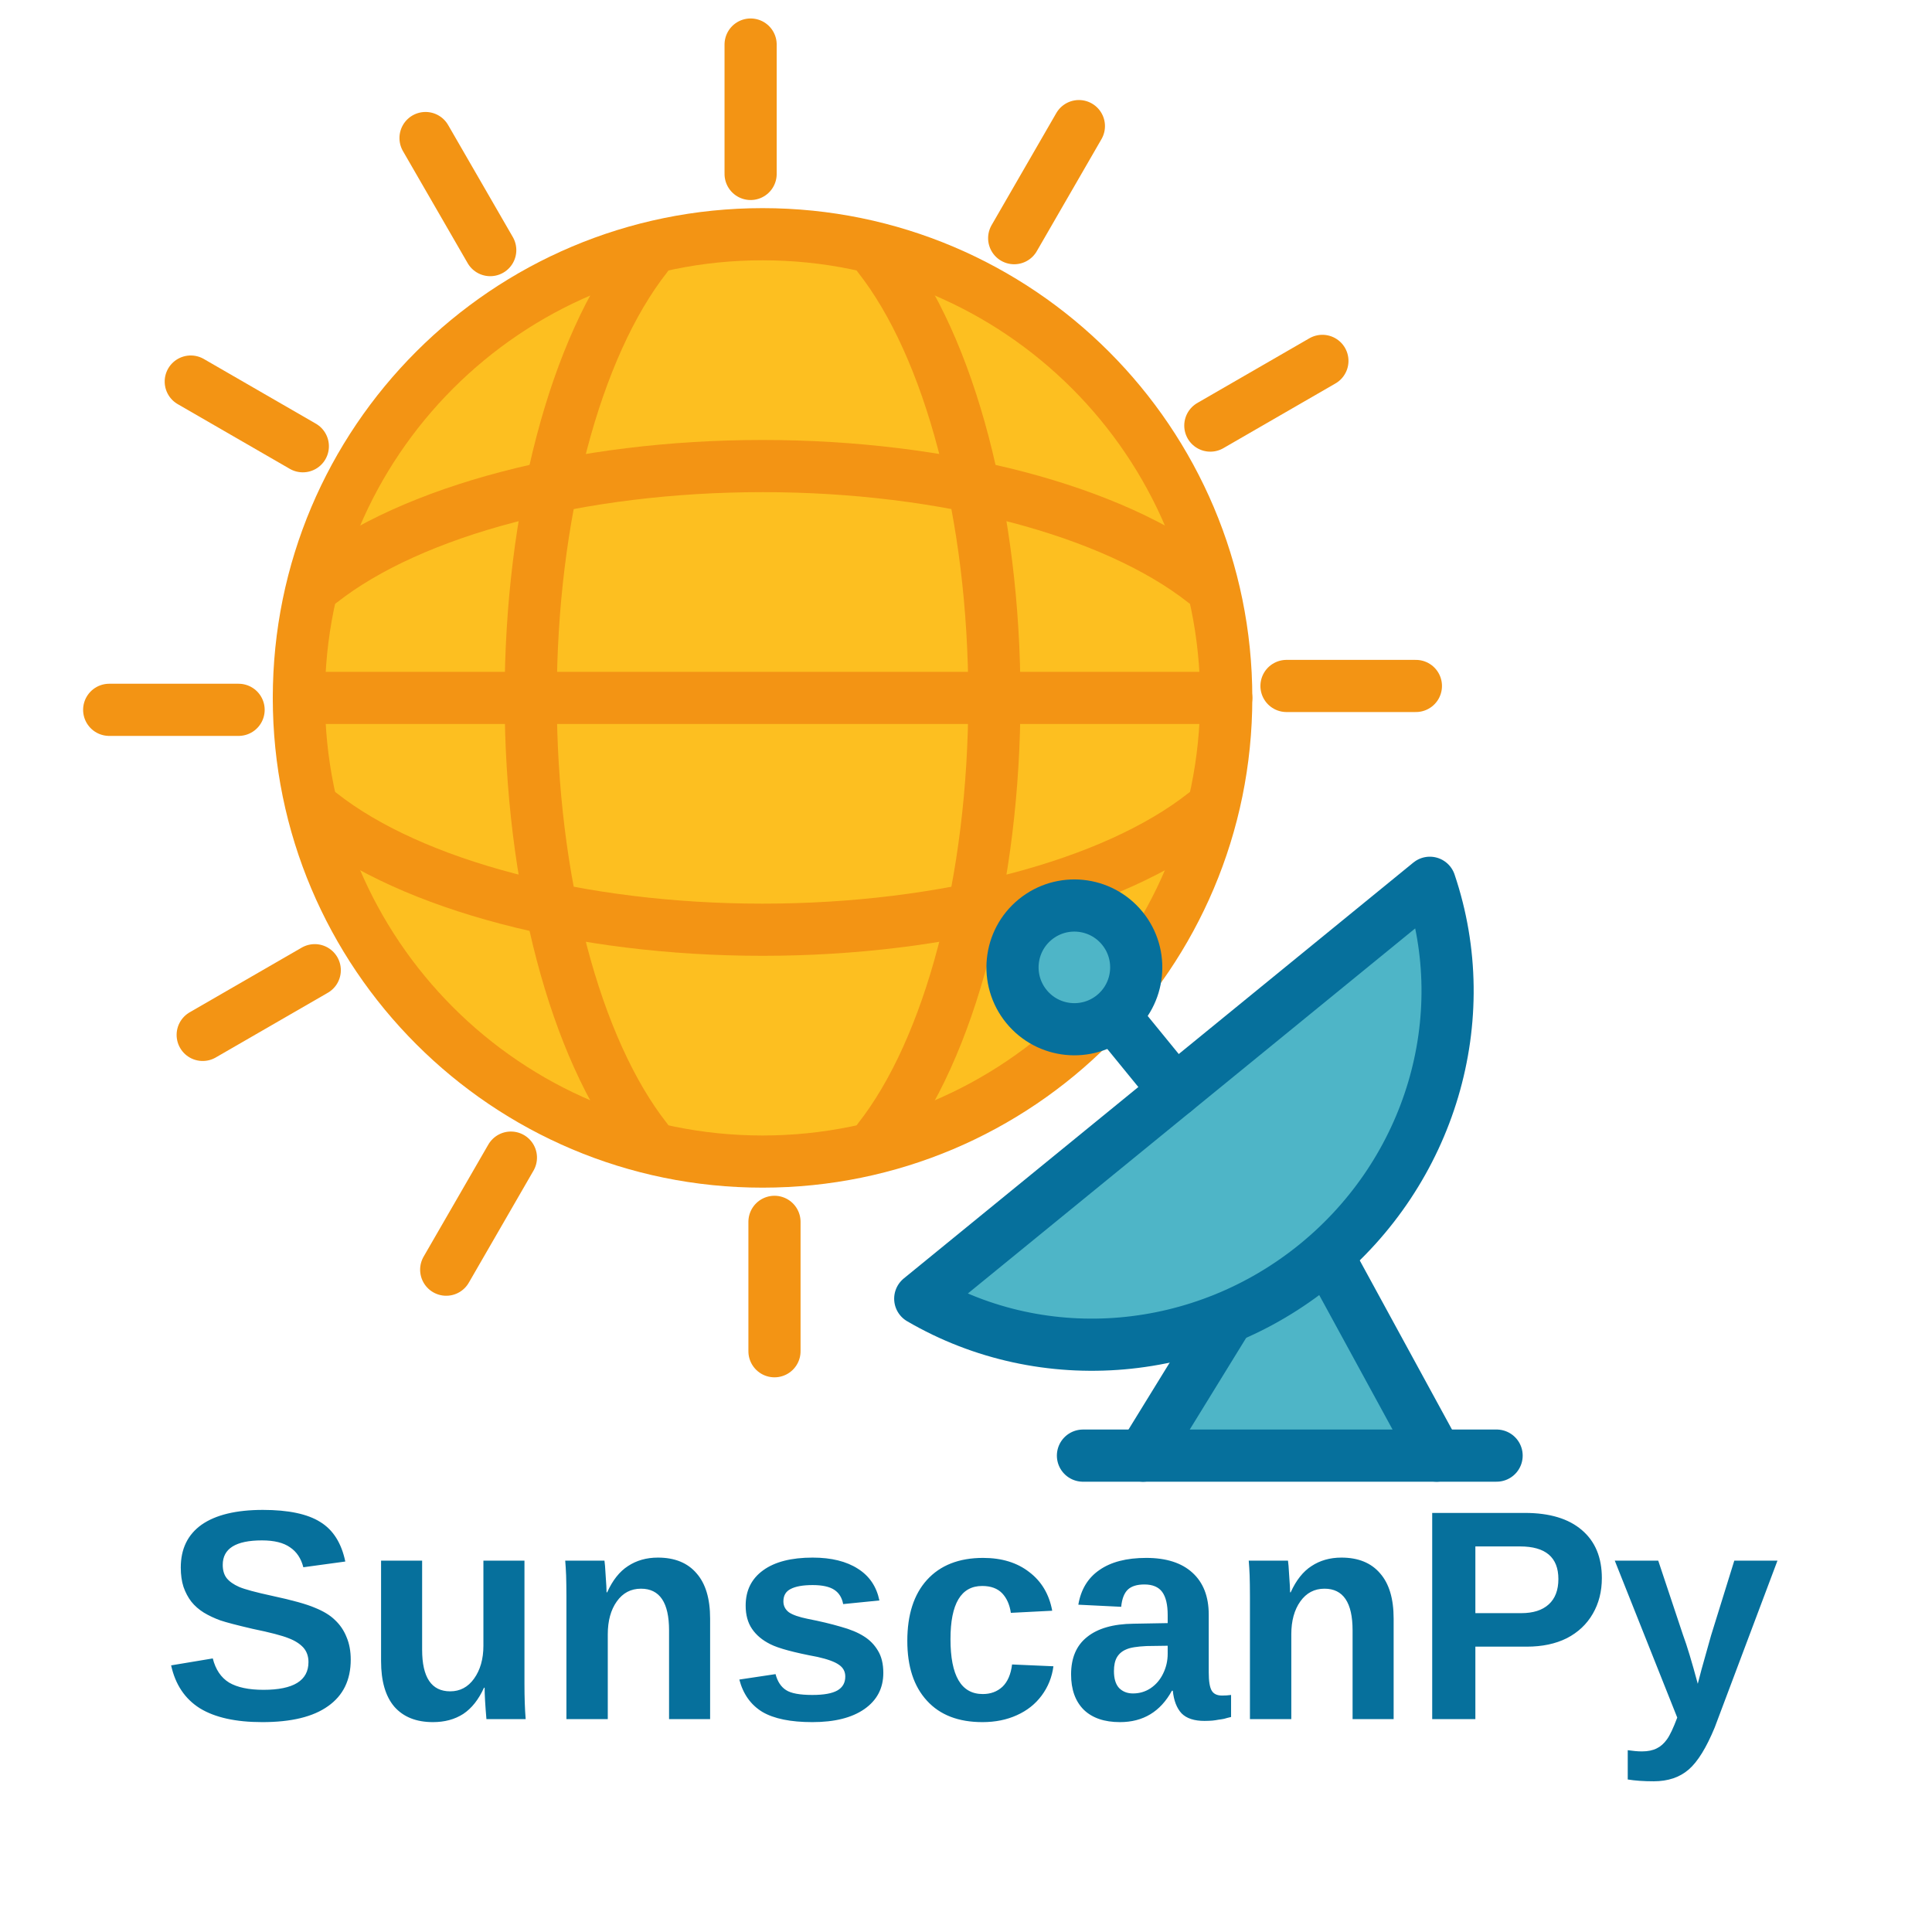
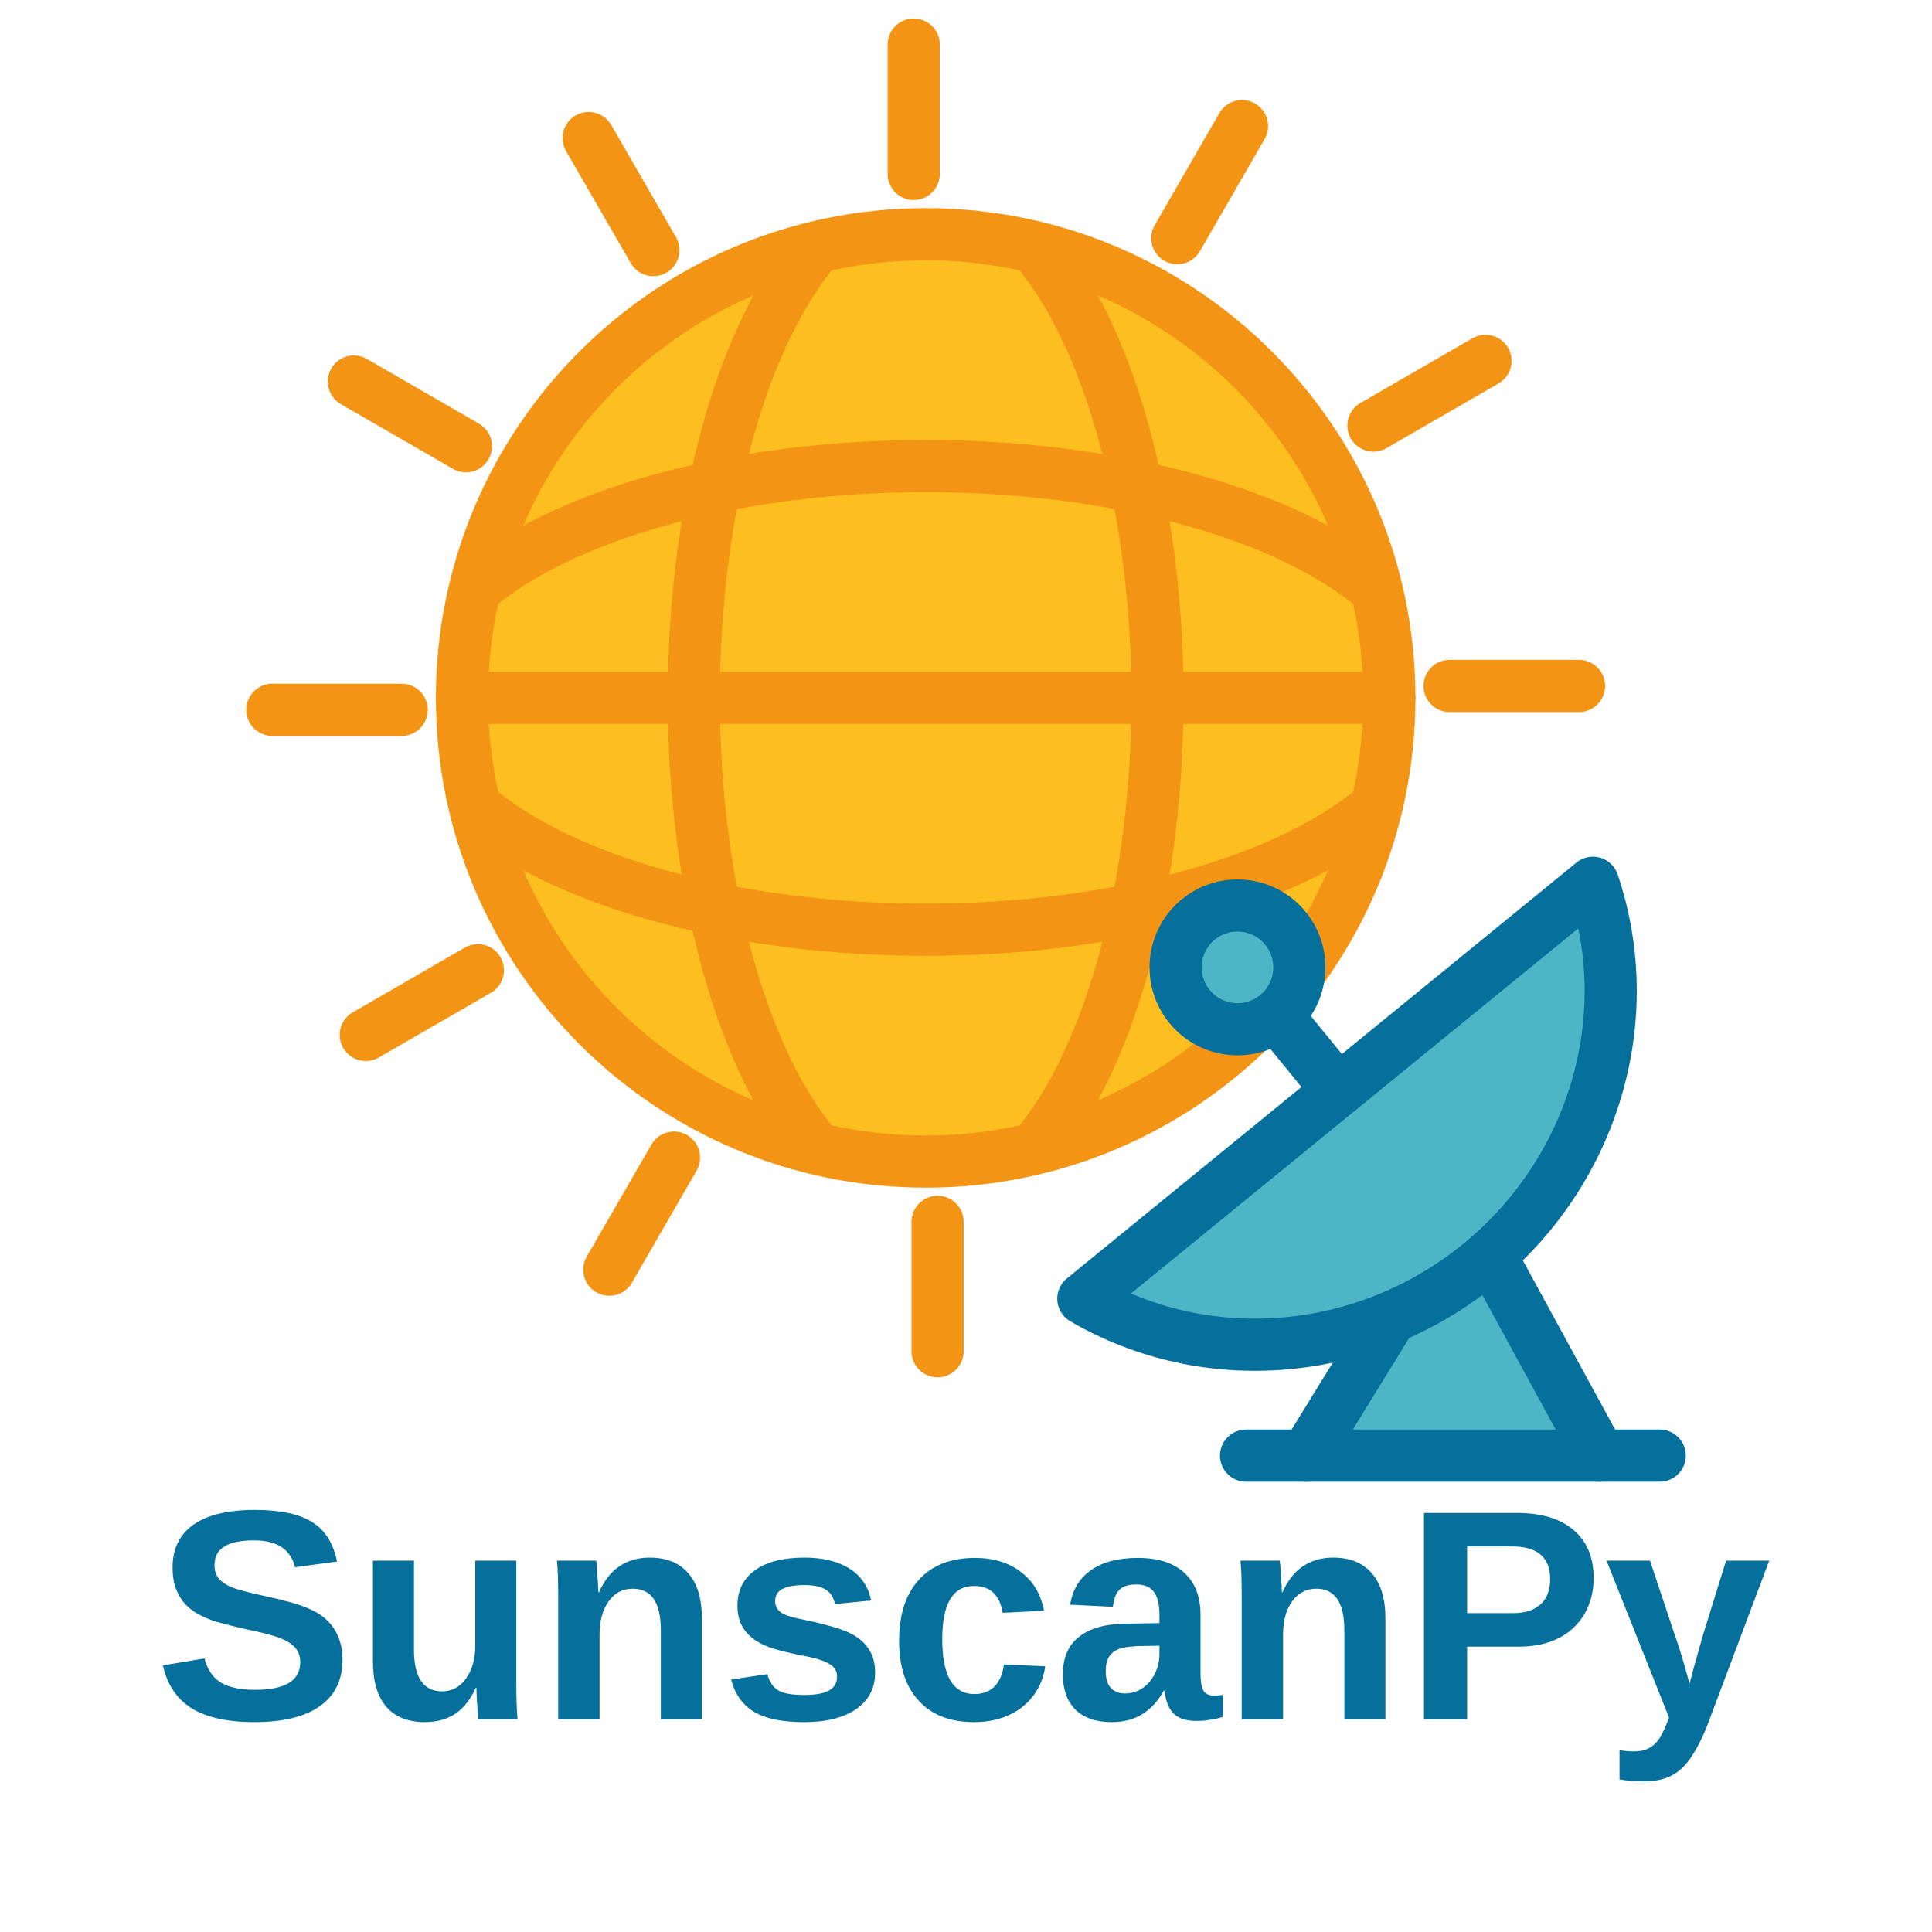
<svg xmlns="http://www.w3.org/2000/svg" xmlns:xlink="http://www.w3.org/1999/xlink" width="100mm" height="100mm" viewBox="0 0 100 100" version="1.1" id="svg1" xml:space="preserve">
  <defs id="defs1" />
  <g id="layer1" transform="translate(1.841436)">
-     <circle style="fill:#fdbf20;fill-opacity:1;stroke:#f39414;stroke-width:2.7;stroke-dasharray:none;stroke-opacity:1;paint-order:markers fill stroke" id="path2" cx="37.628" cy="36.123" r="24" />
-     <g id="g198" transform="matrix(1.038753,0,0,1.038753,-1.894968,-2.01763)" style="stroke:#f39414;stroke-width:2.599;stroke-dasharray:none;stroke-opacity:1">
-       <path style="fill:#ff9900;stroke:#f39414;stroke-width:2.599;stroke-linecap:round;stroke-linejoin:miter;stroke-dasharray:none;stroke-opacity:1" d="m 64.156,36.123 h 6.448" id="path3" />
-       <use x="0" y="0" xlink:href="#path3" id="use187" transform="rotate(-30,38.04828,36.71756)" style="stroke:#f39414;stroke-width:2.599;stroke-dasharray:none;stroke-opacity:1" />
-       <use x="0" y="0" xlink:href="#use187" id="use188" transform="rotate(-30,38.04828,36.71756)" style="stroke:#f39414;stroke-width:2.599;stroke-dasharray:none;stroke-opacity:1" />
-       <use x="0" y="0" xlink:href="#use188" id="use189" transform="rotate(-30,38.04828,36.71756)" style="stroke:#f39414;stroke-width:2.599;stroke-dasharray:none;stroke-opacity:1" />
-       <use x="0" y="0" xlink:href="#use189" id="use190" transform="rotate(-30,38.04828,36.71756)" style="stroke:#f39414;stroke-width:2.599;stroke-dasharray:none;stroke-opacity:1" />
-       <use x="0" y="0" xlink:href="#use190" id="use191" transform="rotate(-30,38.04828,36.71756)" style="stroke:#f39414;stroke-width:2.599;stroke-dasharray:none;stroke-opacity:1" />
-       <use x="0" y="0" xlink:href="#use191" id="use192" transform="rotate(-30,38.04828,36.71756)" style="stroke:#f39414;stroke-width:2.599;stroke-dasharray:none;stroke-opacity:1" />
-       <use x="0" y="0" xlink:href="#use192" id="use193" transform="rotate(-30,38.04828,36.71756)" style="stroke:#f39414;stroke-width:2.599;stroke-dasharray:none;stroke-opacity:1" />
-       <use x="0" y="0" xlink:href="#use193" id="use194" transform="rotate(-30,38.04828,36.71756)" style="stroke:#f39414;stroke-width:2.599;stroke-dasharray:none;stroke-opacity:1" />
-       <use x="0" y="0" xlink:href="#use194" id="use195" transform="rotate(-30,38.04828,36.71756)" style="stroke:#f39414;stroke-width:2.599;stroke-dasharray:none;stroke-opacity:1" />
-       <use x="0" y="0" xlink:href="#use195" id="use196" transform="rotate(-30,38.04828,36.71756)" style="display:none;stroke:#f39414;stroke-width:2.599;stroke-dasharray:none;stroke-opacity:1" />
-       <use x="0" y="0" xlink:href="#use196" id="use197" transform="rotate(-30,38.04828,36.71756)" style="display:none;stroke:#f39414;stroke-width:2.599;stroke-dasharray:none;stroke-opacity:1" />
-     </g>
-     <g id="g201" style="fill:none;fill-opacity:1;stroke:#f39414;stroke-width:2.7;stroke-dasharray:none;stroke-opacity:1">
-       <path style="fill:none;fill-opacity:1;stroke:#f39414;stroke-width:2.7;stroke-linecap:round;stroke-dasharray:none;stroke-opacity:1;paint-order:markers fill stroke" id="path198" d="m 31.628,58.986 a 12,26.4 0 0 1 -6,-22.863 12,26.4 0 0 1 6,-22.863" />
-       <use x="0" y="0" xlink:href="#path198" id="use199" transform="matrix(-1,0,0,1,75.25562,-4.7437498e-8)" style="fill:none;fill-opacity:1;stroke:#f39414;stroke-width:2.7;stroke-dasharray:none;stroke-opacity:1" />
-       <path style="font-variation-settings:normal;opacity:1;fill:none;fill-opacity:1;stroke:#f39414;stroke-width:2.7;stroke-linecap:round;stroke-linejoin:miter;stroke-miterlimit:4;stroke-dasharray:none;stroke-dashoffset:0;stroke-opacity:1;stop-color:#000000;stop-opacity:1" d="m 13.628,36.123 h 48" id="path199" />
-       <use x="0" y="0" xlink:href="#path198" id="use200" transform="rotate(90,37.62781,36.12286)" style="fill:none;fill-opacity:1;stroke:#f39414;stroke-width:2.7;stroke-dasharray:none;stroke-opacity:1" />
-       <use x="0" y="0" xlink:href="#path198" id="use201" transform="rotate(-90,37.62781,36.12286)" style="fill:none;fill-opacity:1;stroke:#f39414;stroke-width:2.7;stroke-dasharray:none;stroke-opacity:1" />
-     </g>
    <g id="g206" style="stroke-width:2.7;stroke-dasharray:none">
      <path style="font-variation-settings:normal;opacity:1;fill:#4eb5c7;fill-opacity:1;stroke:#06709c;stroke-width:2.7;stroke-linecap:round;stroke-linejoin:round;stroke-miterlimit:4;stroke-dasharray:none;stroke-dashoffset:0;stroke-opacity:1;paint-order:markers fill stroke" id="path201" d="m 49.823,113.373 a 18.115,17.606 0 0 1 -17.023,11.584 18.115,17.606 0 0 1 -17.023,-11.584 z" />
      <path style="font-variation-settings:normal;opacity:1;fill:#06709c;fill-opacity:1;stroke:#06709c;stroke-width:2.7;stroke-linecap:round;stroke-linejoin:round;stroke-miterlimit:4;stroke-dasharray:none;stroke-dashoffset:0;stroke-opacity:1;paint-order:markers fill stroke;stop-color:#000000;stop-opacity:1" d="M 32.8,113.373 V 103.296" id="path202" />
      <circle style="font-variation-settings:normal;opacity:1;fill:#4eb5c7;fill-opacity:1;stroke:#06709c;stroke-width:2.7;stroke-linecap:round;stroke-linejoin:round;stroke-miterlimit:4;stroke-dasharray:none;stroke-dashoffset:0;stroke-opacity:1;paint-order:markers fill stroke" id="path203" cx="32.8" cy="105.132" r="3.202" />
    </g>
-     <text xml:space="preserve" style="font-style:normal;font-variant:normal;font-weight:bold;font-stretch:normal;font-size:15.522px;line-height:1.25;font-family:'Liberation Sans';-inkscape-font-specification:'Liberation Sans, Bold';font-variant-ligatures:normal;font-variant-caps:normal;font-variant-numeric:normal;font-variant-east-asian:normal;letter-spacing:0px;word-spacing:0px;fill:#06709c;fill-opacity:1;stroke-width:0.265" x="6.564" y="88.982" id="text206">
-       <tspan id="tspan206" style="font-style:normal;font-variant:normal;font-weight:bold;font-stretch:normal;font-size:15.522px;font-family:'Liberation Sans';-inkscape-font-specification:'Liberation Sans, Bold';font-variant-ligatures:normal;font-variant-caps:normal;font-variant-numeric:normal;font-variant-east-asian:normal;fill:#06709c;fill-opacity:1;stroke-width:0.265" x="6.564" y="88.982">SunscanPy</tspan>
+     <text xml:space="preserve" style="font-style:normal;font-variant:normal;font-weight:bold;font-stretch:normal;font-size:15.522px;line-height:1.25;font-family:'Liberation Sans';-inkscape-font-specification:'Liberation Sans, Bold';font-variant-ligatures:normal;font-variant-caps:normal;font-variant-numeric:normal;font-variant-east-asian:normal;letter-spacing:0px;word-spacing:0px;fill:#06709c;fill-opacity:1;stroke-width:0.265" x="6.136" y="88.982" id="text206">
+       <tspan id="tspan206" style="font-style:normal;font-variant:normal;font-weight:bold;font-stretch:normal;font-size:15.522px;font-family:'Liberation Sans';-inkscape-font-specification:'Liberation Sans, Bold';font-variant-ligatures:normal;font-variant-caps:normal;font-variant-numeric:normal;font-variant-east-asian:normal;fill:#06709c;fill-opacity:1;stroke-width:0.265" x="6.136" y="88.982">SunscanPy</tspan>
    </text>
-     <g id="g209" transform="translate(-1.552699,-2.976007)">
-       <g id="g208" transform="translate(-19.16793,4.34595)">
-         <path style="font-variation-settings:normal;opacity:1;vector-effect:none;fill:#4eb5c7;fill-opacity:1;stroke:#06709c;stroke-width:2.7;stroke-linecap:round;stroke-linejoin:round;stroke-miterlimit:4;stroke-dasharray:none;stroke-dashoffset:0;stroke-opacity:1;-inkscape-stroke:none;paint-order:markers fill stroke;stop-color:#000000;stop-opacity:1" d="M 78.044,73.973 86.096,60.889 93.232,73.973 Z" id="path206" />
-         <path style="font-variation-settings:normal;opacity:1;vector-effect:none;fill:#4eb5c7;fill-opacity:1;stroke:#06709c;stroke-width:2.7;stroke-linecap:round;stroke-linejoin:round;stroke-miterlimit:4;stroke-dasharray:none;stroke-dashoffset:0;stroke-opacity:1;-inkscape-stroke:none;paint-order:markers fill stroke;stop-color:#000000;stop-opacity:1" d="M 78.044,73.973 H 74.933" id="path207" />
-         <use x="0" y="0" xlink:href="#path207" id="use208" transform="rotate(180,85.63808,73.97264)" />
+     <g id="g2" transform="translate(8.442425)">
+       <g id="g1">
+         <circle style="fill:#fdbf20;fill-opacity:1;stroke:#f39414;stroke-width:2.7;stroke-dasharray:none;stroke-opacity:1;paint-order:markers fill stroke" id="path2" cx="37.628" cy="36.123" r="24" />
+         <g id="g198" transform="matrix(1.038753,0,0,1.038753,-1.894968,-2.01763)" style="stroke:#f39414;stroke-width:2.599;stroke-dasharray:none;stroke-opacity:1">
+           <path style="fill:#ff9900;stroke:#f39414;stroke-width:2.599;stroke-linecap:round;stroke-linejoin:miter;stroke-dasharray:none;stroke-opacity:1" d="m 64.156,36.123 h 6.448" id="path3" />
+           <use x="0" y="0" xlink:href="#path3" id="use187" transform="rotate(-30,38.04828,36.71756)" style="stroke:#f39414;stroke-width:2.599;stroke-dasharray:none;stroke-opacity:1" />
+           <use x="0" y="0" xlink:href="#use187" id="use188" transform="rotate(-30,38.04828,36.71756)" style="stroke:#f39414;stroke-width:2.599;stroke-dasharray:none;stroke-opacity:1" />
+           <use x="0" y="0" xlink:href="#use188" id="use189" transform="rotate(-30,38.04828,36.71756)" style="stroke:#f39414;stroke-width:2.599;stroke-dasharray:none;stroke-opacity:1" />
+           <use x="0" y="0" xlink:href="#use189" id="use190" transform="rotate(-30,38.04828,36.71756)" style="stroke:#f39414;stroke-width:2.599;stroke-dasharray:none;stroke-opacity:1" />
+           <use x="0" y="0" xlink:href="#use190" id="use191" transform="rotate(-30,38.04828,36.71756)" style="stroke:#f39414;stroke-width:2.599;stroke-dasharray:none;stroke-opacity:1" />
+           <use x="0" y="0" xlink:href="#use191" id="use192" transform="rotate(-30,38.04828,36.71756)" style="stroke:#f39414;stroke-width:2.599;stroke-dasharray:none;stroke-opacity:1" />
+           <use x="0" y="0" xlink:href="#use192" id="use193" transform="rotate(-30,38.04828,36.71756)" style="stroke:#f39414;stroke-width:2.599;stroke-dasharray:none;stroke-opacity:1" />
+           <use x="0" y="0" xlink:href="#use193" id="use194" transform="rotate(-30,38.04828,36.71756)" style="stroke:#f39414;stroke-width:2.599;stroke-dasharray:none;stroke-opacity:1" />
+           <use x="0" y="0" xlink:href="#use194" id="use195" transform="rotate(-30,38.04828,36.71756)" style="stroke:#f39414;stroke-width:2.599;stroke-dasharray:none;stroke-opacity:1" />
+           <use x="0" y="0" xlink:href="#use195" id="use196" transform="rotate(-30,38.04828,36.71756)" style="display:none;stroke:#f39414;stroke-width:2.599;stroke-dasharray:none;stroke-opacity:1" />
+           <use x="0" y="0" xlink:href="#use196" id="use197" transform="rotate(-30,38.04828,36.71756)" style="display:none;stroke:#f39414;stroke-width:2.599;stroke-dasharray:none;stroke-opacity:1" />
+         </g>
+         <g id="g201" style="fill:none;fill-opacity:1;stroke:#f39414;stroke-width:2.7;stroke-dasharray:none;stroke-opacity:1">
+           <path style="fill:none;fill-opacity:1;stroke:#f39414;stroke-width:2.7;stroke-linecap:round;stroke-dasharray:none;stroke-opacity:1;paint-order:markers fill stroke" id="path198" d="m 31.628,58.986 a 12,26.4 0 0 1 -6,-22.863 12,26.4 0 0 1 6,-22.863" />
+           <use x="0" y="0" xlink:href="#path198" id="use199" transform="matrix(-1,0,0,1,75.25562,-4.7437498e-8)" style="fill:none;fill-opacity:1;stroke:#f39414;stroke-width:2.7;stroke-dasharray:none;stroke-opacity:1" />
+           <path style="font-variation-settings:normal;opacity:1;fill:none;fill-opacity:1;stroke:#f39414;stroke-width:2.7;stroke-linecap:round;stroke-linejoin:miter;stroke-miterlimit:4;stroke-dasharray:none;stroke-dashoffset:0;stroke-opacity:1;stop-color:#000000;stop-opacity:1" d="m 13.628,36.123 h 48" id="path199" />
+           <use x="0" y="0" xlink:href="#path198" id="use200" transform="rotate(90,37.62781,36.12286)" style="fill:none;fill-opacity:1;stroke:#f39414;stroke-width:2.7;stroke-dasharray:none;stroke-opacity:1" />
+           <use x="0" y="0" xlink:href="#path198" id="use201" transform="rotate(-90,37.62781,36.12286)" style="fill:none;fill-opacity:1;stroke:#f39414;stroke-width:2.7;stroke-dasharray:none;stroke-opacity:1" />
+         </g>
      </g>
-       <use x="0" y="0" xlink:href="#g206" id="use206" transform="rotate(-39.2195,-29.03549,47.48432)" />
+       <g id="g209" transform="translate(-1.552699,-2.976007)">
+         <g id="g208" transform="translate(-19.16793,4.34595)">
+           <path style="font-variation-settings:normal;opacity:1;vector-effect:none;fill:#4eb5c7;fill-opacity:1;stroke:#06709c;stroke-width:2.7;stroke-linecap:round;stroke-linejoin:round;stroke-miterlimit:4;stroke-dasharray:none;stroke-dashoffset:0;stroke-opacity:1;-inkscape-stroke:none;paint-order:markers fill stroke;stop-color:#000000;stop-opacity:1" d="M 78.044,73.973 86.096,60.889 93.232,73.973 Z" id="path206" />
+           <path style="font-variation-settings:normal;opacity:1;vector-effect:none;fill:#4eb5c7;fill-opacity:1;stroke:#06709c;stroke-width:2.7;stroke-linecap:round;stroke-linejoin:round;stroke-miterlimit:4;stroke-dasharray:none;stroke-dashoffset:0;stroke-opacity:1;-inkscape-stroke:none;paint-order:markers fill stroke;stop-color:#000000;stop-opacity:1" d="M 78.044,73.973 H 74.933" id="path207" />
+           <use x="0" y="0" xlink:href="#path207" id="use208" transform="rotate(180,85.63808,73.97264)" />
+         </g>
+         <use x="0" y="0" xlink:href="#g206" id="use206" transform="rotate(-39.2195,-29.03549,47.48432)" />
+       </g>
    </g>
  </g>
</svg>
